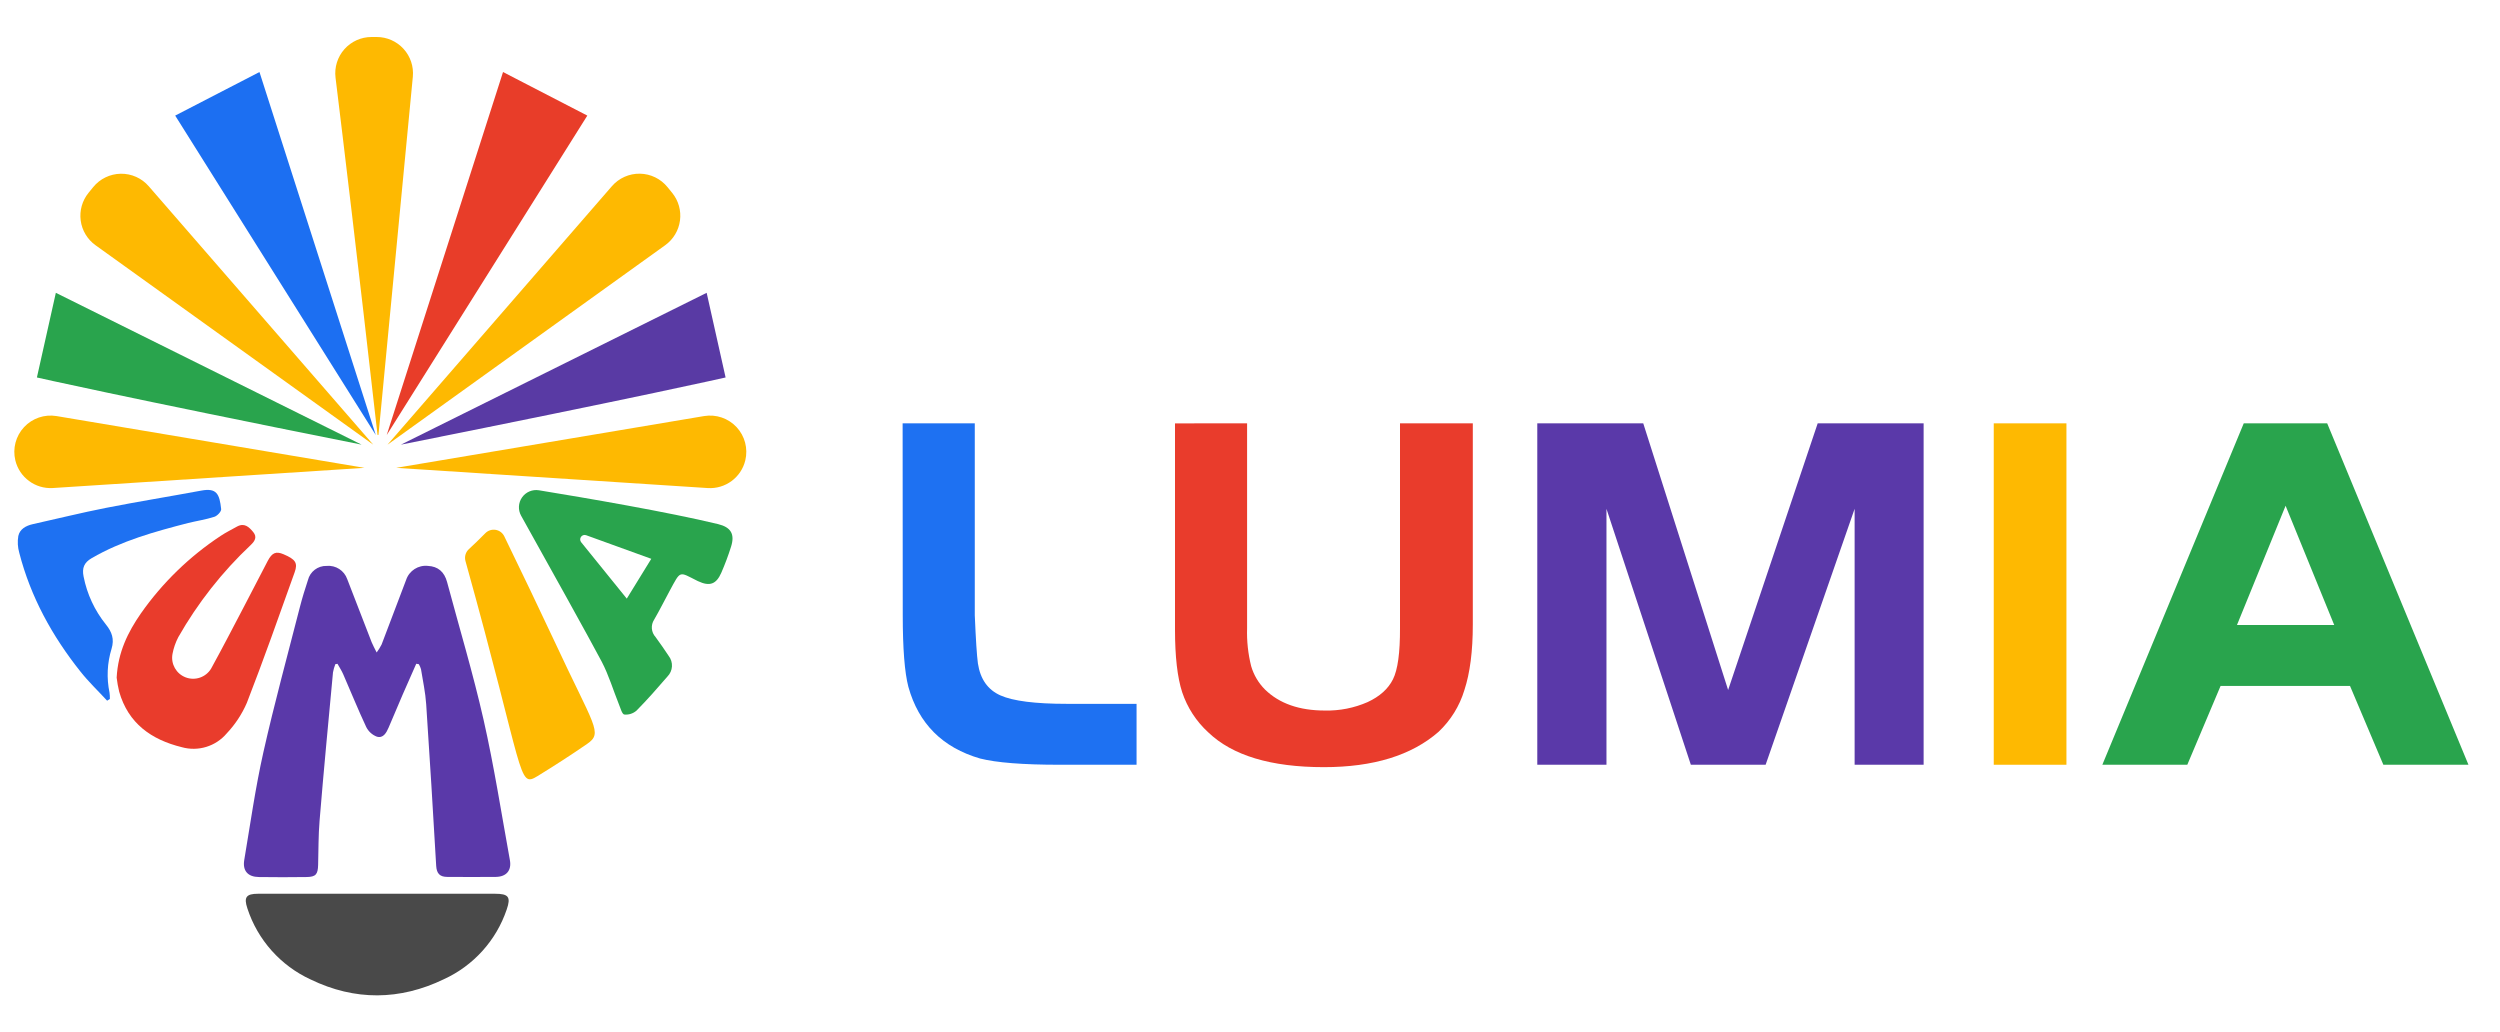
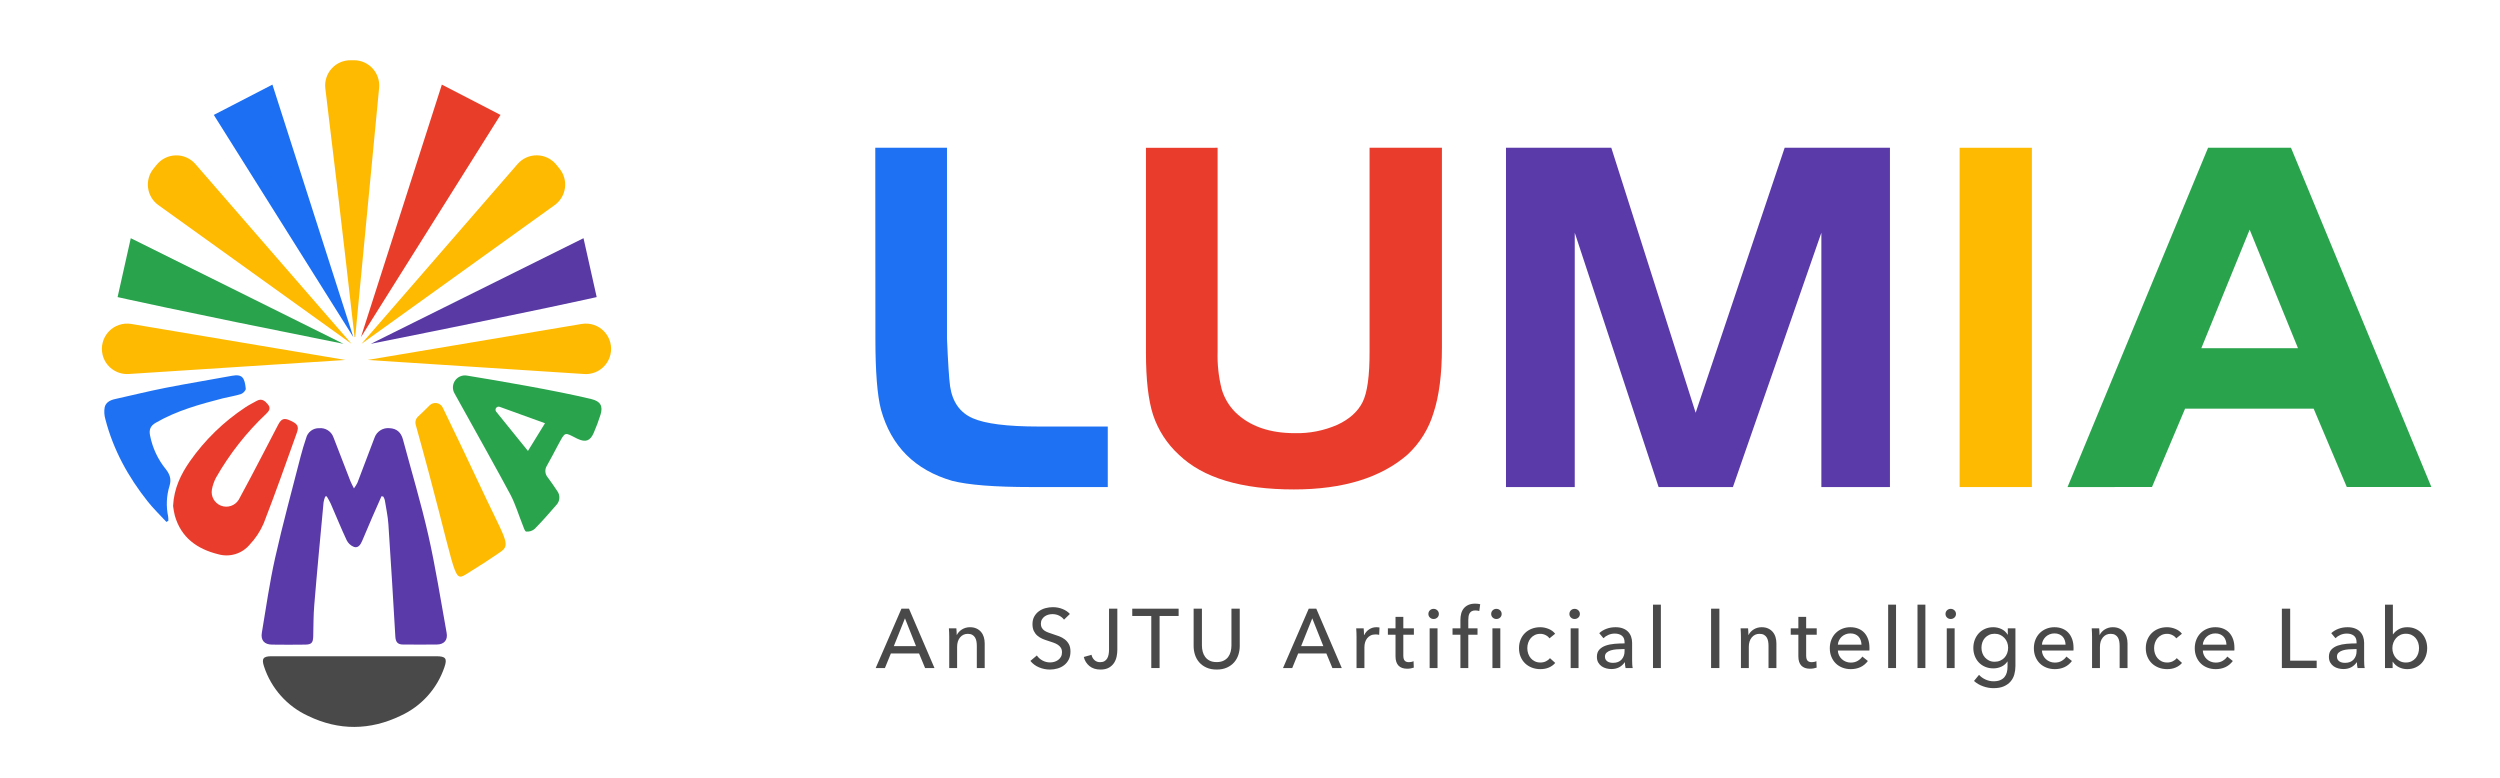
- <svg xmlns="http://www.w3.org/2000/svg" id="图层_1" data-name="图层 1" viewBox="28 260 800 330">
+ <svg xmlns="http://www.w3.org/2000/svg" viewBox="35 330 805 250" width="2400" height="746">
  <defs>
    <style>.cls-1{fill:#1e71f2;}.cls-2{fill:#e93c2c;}.cls-3{fill:#5a39a9;}.cls-4{fill:#feb901;}.cls-5{fill:#29a44d;}.cls-6{fill:#494949;}.cls-7{fill:#e83d29;}.cls-8{fill:#593aa4;}.cls-9{fill:#1c6ff2;}</style>
  </defs>
-   <path class="cls-1" d="M316.84,395.47h23.09v61.42q.49,11.63,1,15.4,1.14,7.54,7.21,10.24t21.29,2.7h22.27v19.49H367q-17.53,0-25.39-2-18-5.24-22.93-22.93-1.8-6.88-1.8-22.93Z" />
-   <path class="cls-2" d="M427.07,395.47V461a44.19,44.19,0,0,0,1.31,12.2,17.5,17.5,0,0,0,4.42,7.45q6.88,6.72,19.16,6.72a32.19,32.19,0,0,0,13.68-2.7q5.81-2.7,8.11-7.29T476,461V395.47H499.3v64.37q0,12.78-2.7,21a30.38,30.38,0,0,1-8.27,13.35q-12.94,11.3-36.69,11.3-25.39,0-37-11.14a30.47,30.47,0,0,1-8.35-12.86Q404,474.42,404,461.48v-66Z" />
-   <path class="cls-3" d="M553.84,395.47,581,480.8l28.66-85.33h33.9V504.72H621.48V422.82L593,504.72H569.07l-27-81.89v81.89H519.93V395.47Z" />
-   <path class="cls-4" d="M666,504.72V395.47h23.26V504.72Z" />
-   <path class="cls-5" d="M700.75,504.72,746,395.47h26.7l45.2,109.24H790.67L780,479.49H738.59l-10.65,25.22Zm58.64-82.88L743.83,460h31.12Z" />
-   <path class="cls-3" d="M161.2,472.4c-1.43,3.25-2.89,6.49-4.3,9.76-1.53,3.55-3,7.11-4.54,10.66-.72,1.68-1.74,3.52-3.77,2.91a6.31,6.31,0,0,1-3.41-3.11c-2.61-5.56-4.91-11.27-7.37-16.9-.5-1.14-1.2-2.2-1.81-3.3l-.69.11a14.22,14.22,0,0,0-.75,2.61c-1.47,15.81-3,31.61-4.29,47.43-.4,4.72-.34,9.47-.47,14.21-.08,3-.74,3.83-3.69,3.87q-7.64.11-15.29,0c-3.51-.05-5.24-2-4.66-5.45,1.93-11.51,3.57-23.1,6.12-34.47,3.5-15.59,7.73-31,11.69-46.49.74-2.89,1.62-5.74,2.56-8.57a6,6,0,0,1,6-4.58,6.36,6.36,0,0,1,6.59,4.25c2.62,6.71,5.19,13.44,7.8,20.15.37.94.88,1.82,1.61,3.3a18.35,18.35,0,0,0,1.58-2.54c2.64-6.88,5.23-13.79,7.85-20.68a6.61,6.61,0,0,1,7-4.48c3.18.16,5.23,1.88,6.11,5.18,3.93,14.67,8.31,29.24,11.66,44s5.72,30,8.44,45c.59,3.29-1.15,5.29-4.49,5.34-5.18.08-10.37,0-15.55,0-2.35,0-3.4-1.05-3.55-3.52q-1.48-25.88-3.2-51.75c-.25-3.75-1.06-7.47-1.66-11.2a7,7,0,0,0-.69-1.6Z" />
-   <path class="cls-2" d="M65.33,476.85c.43-8.16,3.59-14.54,7.75-20.55a95.34,95.34,0,0,1,25.54-24.82c1.67-1.12,3.49-2,5.26-3,2.35-1.27,3.84.18,5.16,1.79s.48,2.89-.78,4.11a126.07,126.07,0,0,0-23.2,29.5,19.22,19.22,0,0,0-1.87,5.42A6.72,6.72,0,0,0,95.53,474c3.68-6.69,7.18-13.48,10.73-20.24,2.49-4.74,4.92-9.52,7.41-14.26,1.4-2.67,2.66-3.16,5.06-2.14,3.83,1.62,4.63,2.78,3.56,5.76-5,14-9.94,28-15.3,41.8a33.76,33.76,0,0,1-6.46,9.79,13.91,13.91,0,0,1-14.39,4.38c-9.72-2.4-17.11-7.61-20-17.75A38.36,38.36,0,0,1,65.33,476.85Z" />
-   <path class="cls-5" d="M257.81,427.72c4.08,1,5.39,3.19,4.14,7.18a83.37,83.37,0,0,1-3.13,8.37c-1.62,3.72-3.75,4.43-7.39,2.73l-.24-.11c-6-3-5.28-3.48-8.86,3.11-1.68,3.09-3.23,6.24-5,9.28a4.56,4.56,0,0,0,.45,5.58c1.48,2,2.84,4,4.21,6.05a5,5,0,0,1-.4,6.57c-3.21,3.72-6.45,7.42-9.9,10.91a5.17,5.17,0,0,1-3.92,1.26c-.7-.11-1.21-2-1.67-3.14-1.86-4.61-3.28-9.46-5.58-13.83-3.64-6.92-17.79-32.36-25.77-46.66a5.52,5.52,0,0,1,5.71-8.13C215.4,419.33,241.78,423.84,257.81,427.72Zm-29.24,23.84,7.84-12.74-20.84-7.55a1.43,1.43,0,0,0-1.6,2.24Z" />
-   <path class="cls-1" d="M62.28,484.22c-2.88-3.13-6-6.09-8.61-9.41-9-11.33-15.87-23.8-19.5-37.9a12.17,12.17,0,0,1-.31-5.39c.48-2.22,2.42-3.29,4.63-3.79,7.79-1.73,15.55-3.66,23.38-5.2,10.16-2,20.38-3.65,30.56-5.54,4.84-.9,5.82,1,6.34,5.92.08.77-1.23,2.16-2.16,2.46-2.74.89-5.64,1.31-8.44,2-10.63,2.75-21.21,5.65-30.83,11.24-2.43,1.41-3.15,3.15-2.59,5.89a35.23,35.23,0,0,0,7.15,15.35c1.91,2.36,2.74,4.67,1.8,7.75a28.11,28.11,0,0,0-.65,14.06,12.81,12.81,0,0,1,.11,2Z" />
-   <path class="cls-4" d="M148.53,271.84h-1.64a11.6,11.6,0,0,0-11.52,13c2.38,19.43,7.24,59.68,13.44,114.34h.3l11-114.65A11.61,11.61,0,0,0,148.53,271.84Z" />
-   <path class="cls-4" d="M253.32,393.14l-98.54,16.57,99.72,6.47a11.61,11.61,0,0,0,12-8.88h0A11.61,11.61,0,0,0,253.32,393.14Z" />
-   <path class="cls-4" d="M223.8,319.59,152,402.3l88.86-63.83a11.61,11.61,0,0,0,2.24-16.75l-1.49-1.83A11.61,11.61,0,0,0,223.8,319.59Z" />
-   <path class="cls-4" d="M46.08,393.14l98.54,16.57L44.9,416.17a11.61,11.61,0,0,1-12-8.88h0A11.61,11.61,0,0,1,46.08,393.14Z" />
-   <path class="cls-4" d="M75.59,319.59l71.84,82.7L58.56,338.47a11.61,11.61,0,0,1-2.24-16.75l1.49-1.83A11.61,11.61,0,0,1,75.59,319.59Z" />
-   <path class="cls-6" d="M148.75,546q18.82,0,37.65,0c4.32,0,5.15,1,3.74,5.06a37.87,37.87,0,0,1-20.08,22.28c-14.12,6.82-28.5,6.94-42.64.1a38,38,0,0,1-20.26-22.76c-1.19-3.57-.38-4.68,3.43-4.68Q129.66,546,148.75,546Z" />
-   <path class="cls-4" d="M205.29,464.91c-3.72-8-11-23.17-15.92-33.29a3.76,3.76,0,0,0-6.06-1c-1.77,1.78-3.81,3.79-5.24,5.08a3.78,3.78,0,0,0-1.12,3.83c19.1,68.52,16.7,72.73,23.05,68.83,5.38-3.31,10.69-6.73,15.88-10.31S218.18,492.66,205.29,464.91Z" />
-   <polygon class="cls-7" points="215.94 296.99 188.97 283.05 151.75 399.21 215.94 296.99" />
-   <path class="cls-8" d="M260.19,380.79l-6.06-27.09s-6.31,3.15-97.84,48.59C233.95,386.78,260.19,380.79,260.19,380.79Z" />
-   <polygon class="cls-9" points="84.06 296.99 111.03 283.05 148.25 399.21 84.06 296.99" />
-   <path class="cls-5" d="M39.81,380.79l6.06-27.09s6.31,3.15,97.84,48.59C66.05,386.78,39.81,380.79,39.81,380.79Z" />
+   <g transform="translate(45 159) scale(0.70)">
+     <path class="cls-3" d="M161.2,472.4c-1.43,3.25-2.89,6.49-4.3,9.76-1.53,3.55-3,7.11-4.54,10.66-.72,1.68-1.74,3.52-3.77,2.91a6.31,6.31,0,0,1-3.41-3.11c-2.61-5.56-4.91-11.27-7.37-16.9-.5-1.14-1.2-2.2-1.81-3.3l-.69.11a14.22,14.22,0,0,0-.75,2.61c-1.47,15.81-3,31.61-4.29,47.43-.4,4.72-.34,9.47-.47,14.21-.08,3-.74,3.83-3.69,3.87q-7.64.11-15.29,0c-3.51-.05-5.24-2-4.66-5.45,1.93-11.51,3.57-23.1,6.12-34.47,3.5-15.59,7.73-31,11.69-46.49.74-2.89,1.62-5.74,2.56-8.57a6,6,0,0,1,6-4.58,6.36,6.36,0,0,1,6.59,4.25c2.62,6.71,5.19,13.44,7.8,20.15.37.94.88,1.82,1.61,3.3a18.35,18.35,0,0,0,1.58-2.54c2.64-6.88,5.23-13.79,7.85-20.68a6.61,6.61,0,0,1,7-4.48c3.18.16,5.23,1.88,6.11,5.18,3.93,14.67,8.31,29.24,11.66,44s5.72,30,8.44,45c.59,3.29-1.15,5.29-4.49,5.34-5.18.08-10.37,0-15.55,0-2.35,0-3.4-1.05-3.55-3.52q-1.48-25.88-3.2-51.75c-.25-3.75-1.06-7.47-1.66-11.2a7,7,0,0,0-.69-1.6Z" />
+     <path class="cls-2" d="M65.33,476.85c.43-8.16,3.59-14.54,7.75-20.55a95.34,95.34,0,0,1,25.54-24.82c1.67-1.12,3.49-2,5.26-3,2.35-1.27,3.84.18,5.16,1.79s.48,2.89-.78,4.11a126.07,126.07,0,0,0-23.2,29.5,19.22,19.22,0,0,0-1.87,5.42A6.72,6.72,0,0,0,95.53,474c3.68-6.69,7.18-13.48,10.73-20.24,2.49-4.74,4.92-9.52,7.41-14.26,1.4-2.67,2.66-3.16,5.06-2.14,3.83,1.62,4.63,2.78,3.56,5.76-5,14-9.94,28-15.3,41.8a33.76,33.76,0,0,1-6.46,9.79,13.91,13.91,0,0,1-14.39,4.38c-9.72-2.4-17.11-7.61-20-17.75A38.36,38.36,0,0,1,65.33,476.85Z" />
+     <path class="cls-5" d="M257.81,427.72c4.08,1,5.39,3.19,4.14,7.18a83.37,83.37,0,0,1-3.13,8.37c-1.62,3.72-3.75,4.43-7.39,2.73l-.24-.11c-6-3-5.28-3.48-8.86,3.11-1.68,3.09-3.23,6.24-5,9.28a4.56,4.56,0,0,0,.45,5.58c1.48,2,2.84,4,4.21,6.05a5,5,0,0,1-.4,6.57c-3.21,3.72-6.45,7.42-9.9,10.91a5.17,5.17,0,0,1-3.92,1.26c-.7-.11-1.21-2-1.67-3.14-1.86-4.61-3.28-9.46-5.58-13.83-3.64-6.92-17.79-32.36-25.77-46.66a5.52,5.52,0,0,1,5.71-8.13C215.4,419.33,241.78,423.84,257.81,427.72Zm-29.24,23.84,7.84-12.74-20.84-7.55a1.43,1.43,0,0,0-1.6,2.24Z" />
+     <path class="cls-1" d="M62.28,484.22c-2.88-3.13-6-6.09-8.61-9.41-9-11.33-15.87-23.8-19.5-37.9a12.17,12.17,0,0,1-.31-5.39c.48-2.22,2.42-3.29,4.63-3.79,7.79-1.73,15.55-3.66,23.38-5.2,10.16-2,20.38-3.65,30.56-5.54,4.84-.9,5.82,1,6.34,5.92.08.77-1.23,2.16-2.16,2.46-2.74.89-5.64,1.31-8.44,2-10.63,2.75-21.21,5.65-30.83,11.24-2.43,1.41-3.15,3.15-2.59,5.89a35.23,35.23,0,0,0,7.15,15.35c1.91,2.36,2.74,4.67,1.8,7.75a28.11,28.11,0,0,0-.65,14.06,12.81,12.81,0,0,1,.11,2Z" />
+     <path class="cls-4" d="M148.53,271.84h-1.64a11.6,11.6,0,0,0-11.52,13c2.38,19.43,7.24,59.68,13.44,114.34h.3l11-114.65A11.61,11.61,0,0,0,148.53,271.84Z" />
+     <path class="cls-4" d="M253.32,393.14l-98.54,16.57,99.72,6.47a11.61,11.61,0,0,0,12-8.88h0A11.61,11.61,0,0,0,253.32,393.14Z" />
+     <path class="cls-4" d="M223.8,319.59,152,402.3l88.86-63.83a11.61,11.61,0,0,0,2.24-16.75l-1.49-1.83A11.61,11.61,0,0,0,223.8,319.59Z" />
+     <path class="cls-4" d="M46.08,393.14l98.54,16.57L44.9,416.17a11.61,11.61,0,0,1-12-8.88h0A11.61,11.61,0,0,1,46.08,393.14Z" />
+     <path class="cls-4" d="M75.59,319.59l71.84,82.7L58.56,338.47a11.61,11.61,0,0,1-2.24-16.75l1.49-1.83A11.61,11.61,0,0,1,75.59,319.59Z" />
+     <path class="cls-6" d="M148.75,546q18.82,0,37.65,0c4.32,0,5.15,1,3.74,5.06a37.87,37.87,0,0,1-20.08,22.28c-14.12,6.82-28.5,6.94-42.64.1a38,38,0,0,1-20.26-22.76c-1.19-3.57-.38-4.68,3.43-4.68Q129.66,546,148.75,546Z" />
+     <path class="cls-4" d="M205.29,464.91c-3.72-8-11-23.17-15.92-33.29a3.76,3.76,0,0,0-6.06-1c-1.77,1.78-3.81,3.79-5.24,5.08a3.78,3.78,0,0,0-1.12,3.83c19.1,68.52,16.7,72.73,23.05,68.83,5.38-3.31,10.69-6.73,15.88-10.31S218.18,492.66,205.29,464.91Z" />
+     <polygon class="cls-7" points="215.94 296.99 188.97 283.05 151.75 399.21 215.94 296.99" />
+     <path class="cls-8" d="M260.19,380.79l-6.06-27.09s-6.31,3.15-97.84,48.59C233.95,386.78,260.19,380.79,260.19,380.79Z" />
+     <polygon class="cls-9" points="84.06 296.99 111.03 283.05 148.25 399.21 84.06 296.99" />
+     <path class="cls-5" d="M39.81,380.79l6.06-27.09s6.31,3.15,97.84,48.59C66.05,386.78,39.81,380.79,39.81,380.79Z" />
+   </g>
+   <g transform="translate(0 -18)">
+     <path class="cls-1" d="M316.84,395.47h23.09v61.42q.49,11.63,1,15.4,1.14,7.54,7.21,10.24t21.29,2.7h22.27v19.49H367q-17.53,0-25.39-2-18-5.24-22.93-22.93-1.8-6.88-1.8-22.93Z" />
+     <path class="cls-2" d="M427.07,395.47V461a44.19,44.19,0,0,0,1.31,12.2,17.5,17.5,0,0,0,4.42,7.45q6.88,6.72,19.16,6.72a32.19,32.19,0,0,0,13.68-2.7q5.81-2.7,8.11-7.29T476,461V395.47H499.3v64.37q0,12.78-2.7,21a30.38,30.38,0,0,1-8.27,13.35q-12.94,11.3-36.69,11.3-25.39,0-37-11.14a30.47,30.47,0,0,1-8.35-12.86Q404,474.42,404,461.48v-66Z" />
+     <path class="cls-3" d="M553.84,395.47,581,480.8l28.66-85.33h33.9V504.72H621.48V422.82L593,504.72H569.07l-27-81.89v81.89H519.93V395.47Z" />
+     <path class="cls-4" d="M666,504.72V395.47h23.26V504.72Z" />
+     <path class="cls-5" d="M700.75,504.72,746,395.47h26.7l45.2,109.24H790.67L780,479.49H738.59l-10.65,25.22Zm58.64-82.88L743.83,460h31.12Z" />
+   </g>
+   <g id="subtitle-outlined" fill="#494949" data-text="An SJTU Artificial Intelligence Lab" data-font="AvenirNext-Medium" data-baseline-y="545.0" data-target-width="501.06">
+     <path d="M319.945 545.0H316.975L325.264 525.884H327.694L335.902 545.0H332.878L330.934 540.302H321.862ZM322.807 537.953H329.962L326.398 528.989Z" />
+     <path d="M342.947 532.202Q343.001 532.688 343.028 533.295Q343.055 533.903 343.055 534.308H343.136Q343.379 533.795 343.798 533.35Q344.216 532.904 344.756 532.567Q345.296 532.229 345.944 532.04Q346.592 531.851 347.294 531.851Q348.536 531.851 349.427 532.269Q350.318 532.688 350.912 533.39Q351.506 534.092 351.79 535.037Q352.073 535.982 352.073 537.062V545.0H349.535V537.899Q349.535 537.116 349.414 536.414Q349.292 535.712 348.968 535.172Q348.644 534.632 348.077 534.308Q347.51 533.984 346.619 533.984Q345.107 533.984 344.149 535.131Q343.19 536.279 343.19 538.196V545.0H340.652V534.956Q340.652 534.443 340.625 533.633Q340.598 532.823 340.544 532.202Z" />
+     <path d="M377.612 529.421Q377.045 528.638 376.073 528.139Q375.101 527.639 373.886 527.639Q373.238 527.639 372.576 527.814Q371.915 527.99 371.375 528.381Q370.835 528.773 370.497 529.353Q370.16 529.934 370.16 530.744Q370.16 531.527 370.47 532.053Q370.781 532.58 371.307 532.945Q371.834 533.309 372.549 533.565Q373.265 533.822 374.075 534.092Q375.047 534.389 376.046 534.767Q377.045 535.145 377.855 535.766Q378.665 536.387 379.178 537.318Q379.691 538.25 379.691 539.681Q379.691 541.166 379.137 542.26Q378.584 543.353 377.666 544.068Q376.748 544.784 375.546 545.135Q374.345 545.486 373.076 545.486Q371.267 545.486 369.579 544.784Q367.892 544.082 366.785 542.705L368.864 540.95Q369.539 541.949 370.673 542.57Q371.807 543.191 373.13 543.191Q373.805 543.191 374.48 543.002Q375.155 542.813 375.708 542.408Q376.262 542.003 376.613 541.396Q376.964 540.788 376.964 539.924Q376.964 539.06 376.599 538.479Q376.235 537.899 375.614 537.494Q374.993 537.089 374.169 536.806Q373.346 536.522 372.428 536.225Q371.51 535.955 370.619 535.563Q369.728 535.172 369.026 534.564Q368.324 533.957 367.892 533.066Q367.46 532.175 367.46 530.852Q367.46 529.421 368.04 528.395Q368.621 527.369 369.552 526.694Q370.484 526.019 371.658 525.708Q372.833 525.398 374.021 525.398Q375.695 525.398 377.153 525.992Q378.611 526.586 379.502 527.585Z" />
+     <path d="M386.466 540.734Q386.682 541.76 387.411 542.435Q388.14 543.11 389.22 543.11Q390.084 543.11 390.637 542.786Q391.191 542.462 391.515 541.909Q391.839 541.355 391.974 540.612Q392.109 539.87 392.109 539.033V525.884H394.782V539.141Q394.782 540.14 394.566 541.247Q394.35 542.354 393.756 543.299Q393.162 544.244 392.095 544.865Q391.029 545.486 389.355 545.486Q387.168 545.486 385.791 544.352Q384.414 543.218 383.982 541.436Z" />
+     <path d="M408.388 545.0H405.715V528.233H399.586V525.884H414.517V528.233H408.388Z" />
+     <path d="M426.773 545.486Q424.883 545.486 423.479 544.851Q422.075 544.217 421.157 543.164Q420.239 542.111 419.794 540.747Q419.348 539.384 419.348 537.926V525.884H422.021V537.764Q422.021 538.736 422.264 539.695Q422.507 540.653 423.061 541.409Q423.614 542.165 424.519 542.624Q425.423 543.083 426.773 543.083Q428.096 543.083 429.014 542.624Q429.932 542.165 430.486 541.409Q431.039 540.653 431.282 539.695Q431.525 538.736 431.525 537.764V525.884H434.198V537.926Q434.198 539.384 433.753 540.747Q433.307 542.111 432.389 543.164Q431.471 544.217 430.067 544.851Q428.663 545.486 426.773 545.486Z" />
+     <path d="M451.097 545.0H448.127L456.416 525.884H458.846L467.054 545.0H464.03L462.086 540.302H453.014ZM453.959 537.953H461.114L457.55 528.989Z" />
+     <path d="M471.804 534.956Q471.804 534.443 471.777 533.633Q471.75 532.823 471.696 532.202H474.099Q474.153 532.688 474.18 533.322Q474.207 533.957 474.207 534.362H474.288Q474.828 533.228 475.868 532.539Q476.907 531.851 478.203 531.851Q478.797 531.851 479.202 531.959L479.094 534.308Q478.554 534.173 477.933 534.173Q477.015 534.173 476.34 534.51Q475.665 534.848 475.22 535.415Q474.774 535.982 474.558 536.725Q474.342 537.467 474.342 538.277V545.0H471.804V534.956Z" />
+     <path d="M490.27 534.281H486.868V540.95Q486.868 542.111 487.3 542.611Q487.732 543.11 488.677 543.11Q489.028 543.11 489.433 543.029Q489.838 542.948 490.162 542.786L490.243 544.865Q489.784 545.027 489.231 545.121Q488.677 545.216 488.083 545.216Q486.274 545.216 485.316 544.217Q484.357 543.218 484.357 541.22V534.281H481.9V532.202H484.357V528.53H486.868V532.202H490.27Z" />
+     <path d="M497.883 545.0H495.345V532.202H497.883ZM498.315 527.585Q498.315 528.287 497.815 528.746Q497.316 529.205 496.614 529.205Q495.912 529.205 495.426 528.733Q494.94 528.26 494.94 527.585Q494.94 526.883 495.426 526.41Q495.912 525.938 496.614 525.938Q497.316 525.938 497.815 526.41Q498.315 526.883 498.315 527.585Z" />
+     <path d="M510.76 534.281H507.79V545.0H505.252V534.281H502.714V532.202H505.252V529.529Q505.252 528.395 505.508 527.437Q505.765 526.478 506.345 525.776Q506.926 525.074 507.83 524.669Q508.735 524.264 510.031 524.264Q510.949 524.264 511.624 524.453L511.327 526.64Q511.03 526.559 510.733 526.505Q510.436 526.451 510.058 526.451Q509.329 526.451 508.883 526.707Q508.438 526.964 508.195 527.396Q507.952 527.828 507.871 528.381Q507.79 528.935 507.79 529.529V532.202H510.76Z" />
+     <path d="M518.102 545.0H515.564V532.202H518.102ZM518.534 527.585Q518.534 528.287 518.035 528.746Q517.535 529.205 516.833 529.205Q516.131 529.205 515.645 528.733Q515.159 528.26 515.159 527.585Q515.159 526.883 515.645 526.41Q516.131 525.938 516.833 525.938Q517.535 525.938 518.035 526.41Q518.534 526.883 518.534 527.585Z" />
+     <path d="M533.922 535.442Q533.517 534.821 532.707 534.403Q531.897 533.984 530.979 533.984Q529.98 533.984 529.211 534.362Q528.441 534.74 527.901 535.375Q527.361 536.009 527.078 536.846Q526.794 537.683 526.794 538.601Q526.794 539.519 527.078 540.356Q527.361 541.193 527.901 541.827Q528.441 542.462 529.224 542.84Q530.007 543.218 531.006 543.218Q531.978 543.218 532.775 542.84Q533.571 542.462 534.084 541.814L535.785 543.353Q534.975 544.298 533.76 544.824Q532.545 545.351 531.006 545.351Q529.521 545.351 528.266 544.865Q527.01 544.379 526.092 543.502Q525.174 542.624 524.648 541.382Q524.121 540.14 524.121 538.601Q524.121 537.089 524.634 535.847Q525.147 534.605 526.065 533.714Q526.983 532.823 528.239 532.337Q529.494 531.851 530.952 531.851Q532.302 531.851 533.639 532.391Q534.975 532.931 535.758 533.957Z" />
+     <path d="M543.29 545.0H540.752V532.202H543.29ZM543.722 527.585Q543.722 528.287 543.222 528.746Q542.723 529.205 542.021 529.205Q541.319 529.205 540.833 528.733Q540.347 528.26 540.347 527.585Q540.347 526.883 540.833 526.41Q541.319 525.938 542.021 525.938Q542.723 525.938 543.222 526.41Q543.722 526.883 543.722 527.585Z" />
+     <path d="M558.111 536.711Q558.111 535.28 557.247 534.591Q556.383 533.903 554.952 533.903Q553.872 533.903 552.913 534.322Q551.955 534.74 551.307 535.388L549.957 533.768Q550.902 532.877 552.265 532.364Q553.629 531.851 555.195 531.851Q556.572 531.851 557.584 532.243Q558.597 532.634 559.245 533.309Q559.893 533.984 560.217 534.902Q560.541 535.82 560.541 536.873V542.462Q560.541 543.11 560.581 543.826Q560.622 544.541 560.73 545.0H558.435Q558.219 544.082 558.219 543.164H558.138Q557.436 544.19 556.369 544.757Q555.303 545.324 553.845 545.324Q553.089 545.324 552.265 545.121Q551.442 544.919 550.767 544.46Q550.092 544.001 549.646 543.245Q549.201 542.489 549.201 541.382Q549.201 539.924 549.984 539.073Q550.767 538.223 552.036 537.777Q553.305 537.332 554.898 537.197Q556.491 537.062 558.111 537.062ZM557.49 538.898Q556.545 538.898 555.532 538.979Q554.52 539.06 553.696 539.303Q552.873 539.546 552.333 540.032Q551.793 540.518 551.793 541.328Q551.793 541.895 552.022 542.273Q552.252 542.651 552.63 542.894Q553.008 543.137 553.467 543.231Q553.926 543.326 554.412 543.326Q556.194 543.326 557.152 542.26Q558.111 541.193 558.111 539.573V538.898Z" />
+     <path d="M569.8 545.0H567.262V524.588H569.8Z" />
+     <path d="M588.642 545.0H585.969V525.884H588.642Z" />
+     <path d="M597.875 532.202Q597.929 532.688 597.956 533.295Q597.983 533.903 597.983 534.308H598.064Q598.307 533.795 598.725 533.35Q599.144 532.904 599.684 532.567Q600.224 532.229 600.872 532.04Q601.52 531.851 602.222 531.851Q603.464 531.851 604.355 532.269Q605.246 532.688 605.84 533.39Q606.434 534.092 606.717 535.037Q607.001 535.982 607.001 537.062V545.0H604.463V537.899Q604.463 537.116 604.341 536.414Q604.22 535.712 603.896 535.172Q603.572 534.632 603.005 534.308Q602.438 533.984 601.547 533.984Q600.035 533.984 599.076 535.131Q598.118 536.279 598.118 538.196V545.0H595.58V534.956Q595.58 534.443 595.553 533.633Q595.526 532.823 595.472 532.202Z" />
+     <path d="M619.986 534.281H616.584V540.95Q616.584 542.111 617.016 542.611Q617.448 543.11 618.393 543.11Q618.744 543.11 619.149 543.029Q619.554 542.948 619.878 542.786L619.959 544.865Q619.5 545.027 618.946 545.121Q618.393 545.216 617.799 545.216Q615.99 545.216 615.031 544.217Q614.073 543.218 614.073 541.22V534.281H611.616V532.202H614.073V528.53H616.584V532.202H619.986Z" />
+     <path d="M634.402 537.467Q634.375 536.711 634.146 536.05Q633.916 535.388 633.471 534.902Q633.025 534.416 632.364 534.133Q631.702 533.849 630.811 533.849Q630.001 533.849 629.286 534.133Q628.57 534.416 628.044 534.902Q627.517 535.388 627.18 536.05Q626.842 536.711 626.788 537.467ZM636.967 538.493Q636.967 538.709 636.967 538.925Q636.967 539.141 636.94 539.357H626.788Q626.815 540.167 627.153 540.882Q627.49 541.598 628.057 542.124Q628.624 542.651 629.367 542.948Q630.109 543.245 630.946 543.245Q632.242 543.245 633.187 542.678Q634.132 542.111 634.672 541.301L636.454 542.732Q635.428 544.082 634.038 544.716Q632.647 545.351 630.946 545.351Q629.488 545.351 628.246 544.865Q627.004 544.379 626.113 543.502Q625.222 542.624 624.709 541.382Q624.196 540.14 624.196 538.628Q624.196 537.143 624.696 535.888Q625.195 534.632 626.086 533.741Q626.977 532.85 628.192 532.351Q629.407 531.851 630.811 531.851Q632.215 531.851 633.363 532.31Q634.51 532.769 635.307 533.633Q636.103 534.497 636.535 535.726Q636.967 536.954 636.967 538.493Z" />
+     <path d="M645.524 545.0H642.986V524.588H645.524Z" />
+     <path d="M654.973 545.0H652.435V524.588H654.973Z" />
+     <path d="M664.394 545.0H661.856V532.202H664.394ZM664.826 527.585Q664.826 528.287 664.326 528.746Q663.827 529.205 663.125 529.205Q662.423 529.205 661.937 528.733Q661.451 528.26 661.451 527.585Q661.451 526.883 661.937 526.41Q662.423 525.938 663.125 525.938Q663.827 525.938 664.326 526.41Q664.826 526.883 664.826 527.585Z" />
+     <path d="M672.249 547.187Q673.086 548.132 674.342 548.699Q675.597 549.266 676.92 549.266Q678.189 549.266 679.053 548.901Q679.917 548.537 680.444 547.903Q680.97 547.268 681.2 546.404Q681.429 545.54 681.429 544.541V542.894H681.375Q680.673 543.974 679.458 544.541Q678.243 545.108 676.866 545.108Q675.408 545.108 674.207 544.595Q673.005 544.082 672.168 543.191Q671.331 542.3 670.872 541.099Q670.413 539.897 670.413 538.52Q670.413 537.143 670.872 535.928Q671.331 534.713 672.168 533.808Q673.005 532.904 674.193 532.378Q675.381 531.851 676.839 531.851Q678.216 531.851 679.472 532.445Q680.727 533.039 681.456 534.254H681.51V532.202H683.967V544.352Q683.967 545.756 683.616 547.038Q683.265 548.321 682.428 549.307Q681.591 550.292 680.241 550.886Q678.891 551.48 676.893 551.48Q675.219 551.48 673.532 550.872Q671.844 550.265 670.629 549.158ZM673.032 538.466Q673.032 539.357 673.316 540.167Q673.599 540.977 674.153 541.598Q674.706 542.219 675.489 542.597Q676.272 542.975 677.271 542.975Q678.243 542.975 679.053 542.624Q679.863 542.273 680.43 541.666Q680.997 541.058 681.308 540.235Q681.618 539.411 681.618 538.466Q681.618 537.548 681.308 536.738Q680.997 535.928 680.417 535.307Q679.836 534.686 679.04 534.322Q678.243 533.957 677.271 533.957Q676.272 533.957 675.489 534.322Q674.706 534.686 674.153 535.293Q673.599 535.901 673.316 536.725Q673.032 537.548 673.032 538.466Z" />
+     <path d="M700.111 537.467Q700.084 536.711 699.855 536.05Q699.625 535.388 699.18 534.902Q698.734 534.416 698.073 534.133Q697.411 533.849 696.52 533.849Q695.71 533.849 694.995 534.133Q694.279 534.416 693.753 534.902Q693.226 535.388 692.889 536.05Q692.551 536.711 692.497 537.467ZM702.676 538.493Q702.676 538.709 702.676 538.925Q702.676 539.141 702.649 539.357H692.497Q692.524 540.167 692.862 540.882Q693.199 541.598 693.766 542.124Q694.333 542.651 695.076 542.948Q695.818 543.245 696.655 543.245Q697.951 543.245 698.896 542.678Q699.841 542.111 700.381 541.301L702.163 542.732Q701.137 544.082 699.747 544.716Q698.356 545.351 696.655 545.351Q695.197 545.351 693.955 544.865Q692.713 544.379 691.822 543.502Q690.931 542.624 690.418 541.382Q689.905 540.14 689.905 538.628Q689.905 537.143 690.405 535.888Q690.904 534.632 691.795 533.741Q692.686 532.85 693.901 532.351Q695.116 531.851 696.52 531.851Q697.924 531.851 699.072 532.31Q700.219 532.769 701.016 533.633Q701.812 534.497 702.244 535.726Q702.676 536.954 702.676 538.493Z" />
+     <path d="M710.937 532.202Q710.991 532.688 711.018 533.295Q711.045 533.903 711.045 534.308H711.126Q711.369 533.795 711.787 533.35Q712.206 532.904 712.746 532.567Q713.286 532.229 713.934 532.04Q714.582 531.851 715.284 531.851Q716.526 531.851 717.417 532.269Q718.308 532.688 718.902 533.39Q719.496 534.092 719.779 535.037Q720.063 535.982 720.063 537.062V545.0H717.525V537.899Q717.525 537.116 717.403 536.414Q717.282 535.712 716.958 535.172Q716.634 534.632 716.067 534.308Q715.5 533.984 714.609 533.984Q713.097 533.984 712.138 535.131Q711.18 536.279 711.18 538.196V545.0H708.642V534.956Q708.642 534.443 708.615 533.633Q708.588 532.823 708.534 532.202Z" />
+     <path d="M735.748 535.442Q735.343 534.821 734.533 534.403Q733.723 533.984 732.805 533.984Q731.806 533.984 731.036 534.362Q730.267 534.74 729.727 535.375Q729.187 536.009 728.903 536.846Q728.62 537.683 728.62 538.601Q728.62 539.519 728.903 540.356Q729.187 541.193 729.727 541.827Q730.267 542.462 731.05 542.84Q731.833 543.218 732.832 543.218Q733.804 543.218 734.6 542.84Q735.397 542.462 735.91 541.814L737.611 543.353Q736.801 544.298 735.586 544.824Q734.371 545.351 732.832 545.351Q731.347 545.351 730.091 544.865Q728.836 544.379 727.918 543.502Q727 542.624 726.473 541.382Q725.947 540.14 725.947 538.601Q725.947 537.089 726.46 535.847Q726.973 534.605 727.891 533.714Q728.809 532.823 730.064 532.337Q731.32 531.851 732.778 531.851Q734.128 531.851 735.464 532.391Q736.801 532.931 737.584 533.957Z" />
+     <path d="M751.919 537.467Q751.892 536.711 751.663 536.05Q751.433 535.388 750.988 534.902Q750.542 534.416 749.881 534.133Q749.219 533.849 748.328 533.849Q747.518 533.849 746.803 534.133Q746.087 534.416 745.561 534.902Q745.034 535.388 744.697 536.05Q744.359 536.711 744.305 537.467ZM754.484 538.493Q754.484 538.709 754.484 538.925Q754.484 539.141 754.457 539.357H744.305Q744.332 540.167 744.67 540.882Q745.007 541.598 745.574 542.124Q746.141 542.651 746.884 542.948Q747.626 543.245 748.463 543.245Q749.759 543.245 750.704 542.678Q751.649 542.111 752.189 541.301L753.971 542.732Q752.945 544.082 751.555 544.716Q750.164 545.351 748.463 545.351Q747.005 545.351 745.763 544.865Q744.521 544.379 743.63 543.502Q742.739 542.624 742.226 541.382Q741.713 540.14 741.713 538.628Q741.713 537.143 742.213 535.888Q742.712 534.632 743.603 533.741Q744.494 532.85 745.709 532.351Q746.924 531.851 748.328 531.851Q749.732 531.851 750.88 532.31Q752.027 532.769 752.824 533.633Q753.62 534.497 754.052 535.726Q754.484 536.954 754.484 538.493Z" />
+     <path d="M772.436 542.624H780.968V545.0H769.763V525.884H772.436Z" />
+     <path d="M793.818 536.711Q793.818 535.28 792.954 534.591Q792.09 533.903 790.659 533.903Q789.579 533.903 788.62 534.322Q787.662 534.74 787.014 535.388L785.664 533.768Q786.609 532.877 787.972 532.364Q789.336 531.851 790.902 531.851Q792.279 531.851 793.291 532.243Q794.304 532.634 794.952 533.309Q795.6 533.984 795.924 534.902Q796.248 535.82 796.248 536.873V542.462Q796.248 543.11 796.288 543.826Q796.329 544.541 796.437 545.0H794.142Q793.926 544.082 793.926 543.164H793.845Q793.143 544.19 792.076 544.757Q791.01 545.324 789.552 545.324Q788.796 545.324 787.972 545.121Q787.149 544.919 786.474 544.46Q785.799 544.001 785.353 543.245Q784.908 542.489 784.908 541.382Q784.908 539.924 785.691 539.073Q786.474 538.223 787.743 537.777Q789.012 537.332 790.605 537.197Q792.198 537.062 793.818 537.062ZM793.197 538.898Q792.252 538.898 791.239 538.979Q790.227 539.06 789.403 539.303Q788.58 539.546 788.04 540.032Q787.5 540.518 787.5 541.328Q787.5 541.895 787.729 542.273Q787.959 542.651 788.337 542.894Q788.715 543.137 789.174 543.231Q789.633 543.326 790.119 543.326Q791.901 543.326 792.859 542.26Q793.818 541.193 793.818 539.573V538.898Z" />
+     <path d="M805.426 542.975V545.0H802.969V524.588H805.507V534.119H805.588Q806.236 533.174 807.397 532.513Q808.558 531.851 810.151 531.851Q811.582 531.851 812.756 532.364Q813.931 532.877 814.781 533.795Q815.632 534.713 816.091 535.941Q816.55 537.17 816.55 538.574Q816.55 539.978 816.091 541.22Q815.632 542.462 814.795 543.38Q813.958 544.298 812.77 544.824Q811.582 545.351 810.097 545.351Q808.72 545.351 807.478 544.744Q806.236 544.136 805.48 542.975ZM813.931 538.574Q813.931 537.683 813.661 536.846Q813.391 536.009 812.851 535.361Q812.311 534.713 811.514 534.335Q810.718 533.957 809.665 533.957Q808.693 533.957 807.896 534.335Q807.1 534.713 806.533 535.361Q805.966 536.009 805.655 536.846Q805.345 537.683 805.345 538.601Q805.345 539.519 805.655 540.356Q805.966 541.193 806.533 541.827Q807.1 542.462 807.896 542.84Q808.693 543.218 809.665 543.218Q810.718 543.218 811.514 542.826Q812.311 542.435 812.851 541.787Q813.391 541.139 813.661 540.302Q813.931 539.465 813.931 538.574Z" />
+   </g>
</svg>
